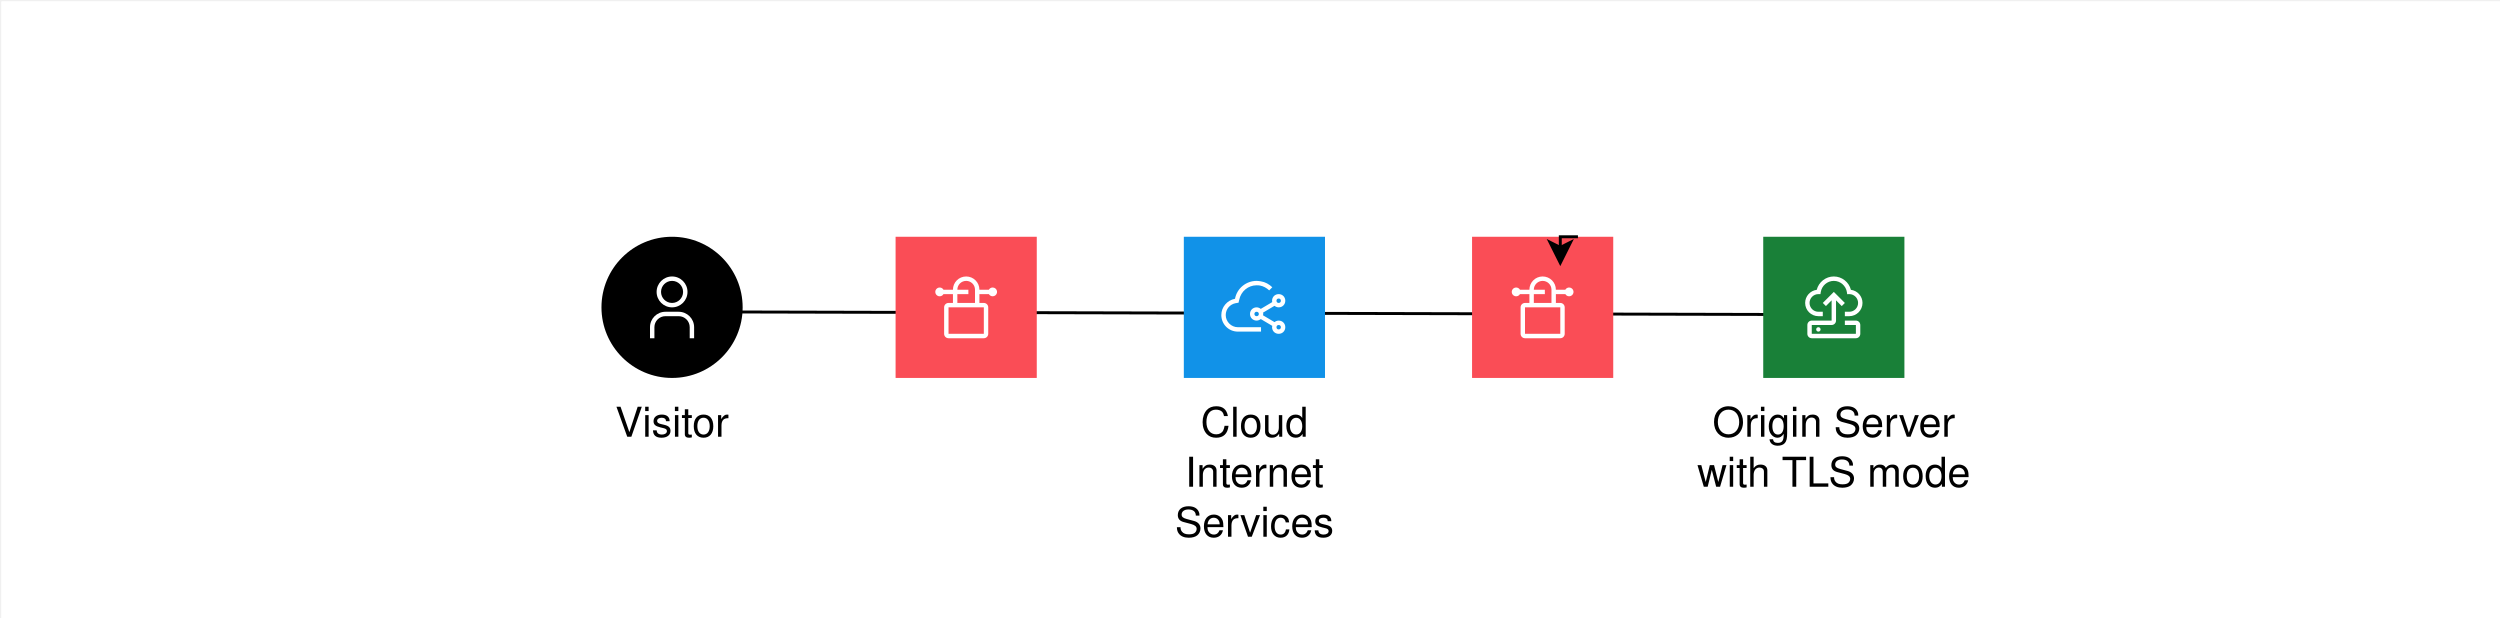
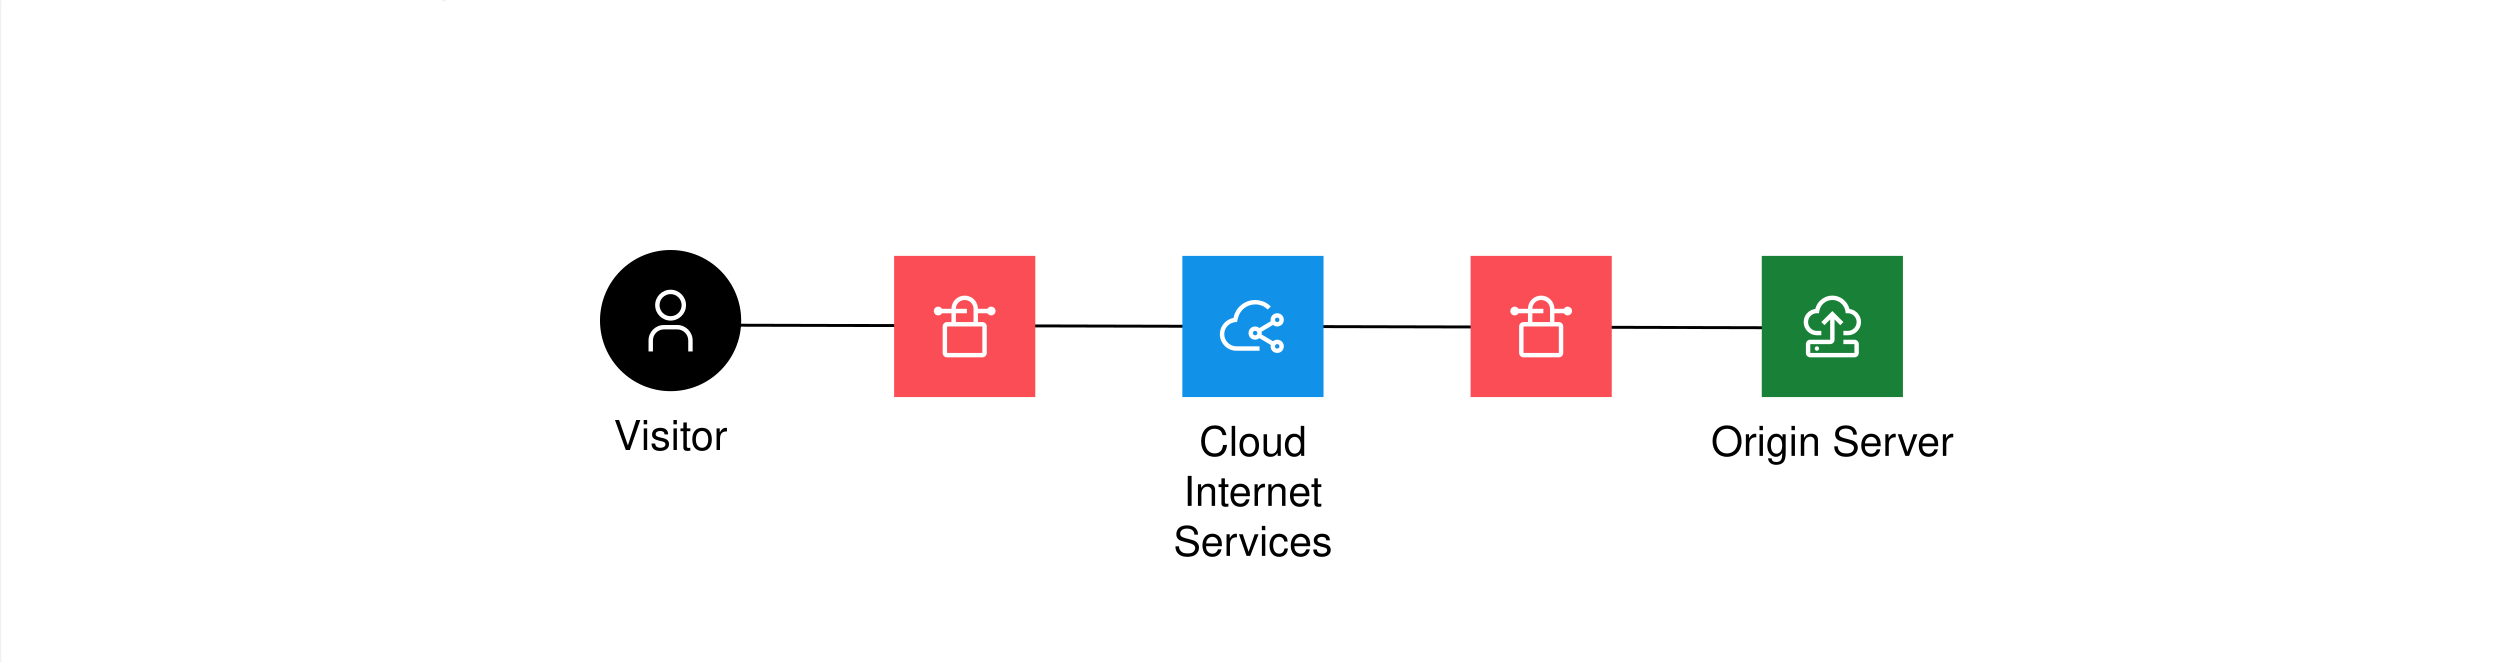
- <svg xmlns="http://www.w3.org/2000/svg" style="background: #ffffff; background-color: #ffffff; color-scheme: light;" version="1.1" width="850px" height="210px" viewBox="-0.5 -0.5 850 210" content="&lt;mxfile host=&quot;app.diagrams.net&quot; agent=&quot;Mozilla/5.0 (Macintosh; Intel Mac OS X 10_15_7) AppleWebKit/537.36 (KHTML, like Gecko) Chrome/138.0.0.0 Safari/537.36 Edg/138.0.0.0&quot; version=&quot;27.2.0&quot; scale=&quot;1&quot; border=&quot;0&quot;&gt;&#10;  &lt;diagram name=&quot;Page-1&quot; id=&quot;pApR3LaG8udPJI2VZ_sg&quot;&gt;&#10;    &lt;mxGraphModel dx=&quot;1226&quot; dy=&quot;698&quot; grid=&quot;1&quot; gridSize=&quot;10&quot; guides=&quot;1&quot; tooltips=&quot;1&quot; connect=&quot;1&quot; arrows=&quot;1&quot; fold=&quot;1&quot; page=&quot;1&quot; pageScale=&quot;1&quot; pageWidth=&quot;850&quot; pageHeight=&quot;1100&quot; math=&quot;0&quot; shadow=&quot;0&quot;&gt;&#10;      &lt;root&gt;&#10;        &lt;mxCell id=&quot;0&quot; /&gt;&#10;        &lt;mxCell id=&quot;1&quot; parent=&quot;0&quot; /&gt;&#10;        &lt;mxCell id=&quot;7pOWgZdMyRwZphAq9Xxv-1&quot; value=&quot;&quot; style=&quot;rounded=0;whiteSpace=wrap;html=1;fillColor=default;strokeColor=none;&quot; vertex=&quot;1&quot; parent=&quot;1&quot;&gt;&#10;          &lt;mxGeometry x=&quot;140&quot; y=&quot;170&quot; width=&quot;570&quot; height=&quot;210&quot; as=&quot;geometry&quot; /&gt;&#10;        &lt;/mxCell&gt;&#10;        &lt;mxCell id=&quot;7pOWgZdMyRwZphAq9Xxv-2&quot; value=&quot;&quot; style=&quot;endArrow=none;html=1;rounded=0;&quot; edge=&quot;1&quot; parent=&quot;1&quot;&gt;&#10;          &lt;mxGeometry width=&quot;50&quot; height=&quot;50&quot; relative=&quot;1&quot; as=&quot;geometry&quot;&gt;&#10;            &lt;mxPoint x=&quot;221&quot; y=&quot;275.5&quot; as=&quot;sourcePoint&quot; /&gt;&#10;            &lt;mxPoint x=&quot;631&quot; y=&quot;276.5&quot; as=&quot;targetPoint&quot; /&gt;&#10;          &lt;/mxGeometry&gt;&#10;        &lt;/mxCell&gt;&#10;        &lt;mxCell id=&quot;7pOWgZdMyRwZphAq9Xxv-3&quot; value=&quot;Visitor&quot; style=&quot;shape=ellipse;fillColor=#000000;aspect=fixed;resizable=0;labelPosition=center;verticalLabelPosition=bottom;align=center;verticalAlign=top;strokeColor=none;fontSize=14;&quot; vertex=&quot;1&quot; parent=&quot;1&quot;&gt;&#10;          &lt;mxGeometry x=&quot;204&quot; y=&quot;250&quot; width=&quot;48&quot; height=&quot;48&quot; as=&quot;geometry&quot; /&gt;&#10;        &lt;/mxCell&gt;&#10;        &lt;mxCell id=&quot;7pOWgZdMyRwZphAq9Xxv-4&quot; value=&quot;&quot; style=&quot;fillColor=#ffffff;strokeColor=none;dashed=0;outlineConnect=0;html=1;labelPosition=center;verticalLabelPosition=bottom;verticalAlign=top;part=1;movable=0;resizable=0;rotatable=0;shape=mxgraph.ibm_cloud.user&quot; vertex=&quot;1&quot; parent=&quot;7pOWgZdMyRwZphAq9Xxv-3&quot;&gt;&#10;          &lt;mxGeometry width=&quot;24&quot; height=&quot;24&quot; relative=&quot;1&quot; as=&quot;geometry&quot;&gt;&#10;            &lt;mxPoint x=&quot;12&quot; y=&quot;12&quot; as=&quot;offset&quot; /&gt;&#10;          &lt;/mxGeometry&gt;&#10;        &lt;/mxCell&gt;&#10;        &lt;mxCell id=&quot;7pOWgZdMyRwZphAq9Xxv-5&quot; value=&quot;Cloud &amp;#xa;Internet &amp;#xa;Services&quot; style=&quot;shape=rect;fillColor=#1192E8;aspect=fixed;resizable=0;labelPosition=center;verticalLabelPosition=bottom;align=center;verticalAlign=top;strokeColor=none;fontSize=14;&quot; vertex=&quot;1&quot; parent=&quot;1&quot;&gt;&#10;          &lt;mxGeometry x=&quot;402&quot; y=&quot;250&quot; width=&quot;48&quot; height=&quot;48&quot; as=&quot;geometry&quot; /&gt;&#10;        &lt;/mxCell&gt;&#10;        &lt;mxCell id=&quot;7pOWgZdMyRwZphAq9Xxv-6&quot; value=&quot;&quot; style=&quot;fillColor=#ffffff;strokeColor=none;dashed=0;outlineConnect=0;html=1;labelPosition=center;verticalLabelPosition=bottom;verticalAlign=top;part=1;movable=0;resizable=0;rotatable=0;shape=mxgraph.ibm_cloud.ibm-cloud--internet-services&quot; vertex=&quot;1&quot; parent=&quot;7pOWgZdMyRwZphAq9Xxv-5&quot;&gt;&#10;          &lt;mxGeometry width=&quot;24&quot; height=&quot;24&quot; relative=&quot;1&quot; as=&quot;geometry&quot;&gt;&#10;            &lt;mxPoint x=&quot;12&quot; y=&quot;12&quot; as=&quot;offset&quot; /&gt;&#10;          &lt;/mxGeometry&gt;&#10;        &lt;/mxCell&gt;&#10;        &lt;mxCell id=&quot;7pOWgZdMyRwZphAq9Xxv-7&quot; value=&quot;&quot; style=&quot;shape=rect;fillColor=#FA4D56;aspect=fixed;resizable=0;labelPosition=center;verticalLabelPosition=bottom;align=center;verticalAlign=top;strokeColor=none;fontSize=14;&quot; vertex=&quot;1&quot; parent=&quot;1&quot;&gt;&#10;          &lt;mxGeometry x=&quot;304&quot; y=&quot;250&quot; width=&quot;48&quot; height=&quot;48&quot; as=&quot;geometry&quot; /&gt;&#10;        &lt;/mxCell&gt;&#10;        &lt;mxCell id=&quot;7pOWgZdMyRwZphAq9Xxv-8&quot; value=&quot;&quot; style=&quot;fillColor=#ffffff;strokeColor=none;dashed=0;outlineConnect=0;html=1;labelPosition=center;verticalLabelPosition=bottom;verticalAlign=top;part=1;movable=0;resizable=0;rotatable=0;shape=mxgraph.ibm_cloud.vpn--connection&quot; vertex=&quot;1&quot; parent=&quot;7pOWgZdMyRwZphAq9Xxv-7&quot;&gt;&#10;          &lt;mxGeometry width=&quot;24&quot; height=&quot;24&quot; relative=&quot;1&quot; as=&quot;geometry&quot;&gt;&#10;            &lt;mxPoint x=&quot;12&quot; y=&quot;12&quot; as=&quot;offset&quot; /&gt;&#10;          &lt;/mxGeometry&gt;&#10;        &lt;/mxCell&gt;&#10;        &lt;mxCell id=&quot;7pOWgZdMyRwZphAq9Xxv-9&quot; value=&quot;&quot; style=&quot;shape=rect;fillColor=#FA4D56;aspect=fixed;resizable=0;labelPosition=center;verticalLabelPosition=bottom;align=center;verticalAlign=top;strokeColor=none;fontSize=14;&quot; vertex=&quot;1&quot; parent=&quot;1&quot;&gt;&#10;          &lt;mxGeometry x=&quot;500&quot; y=&quot;250&quot; width=&quot;48&quot; height=&quot;48&quot; as=&quot;geometry&quot; /&gt;&#10;        &lt;/mxCell&gt;&#10;        &lt;mxCell id=&quot;7pOWgZdMyRwZphAq9Xxv-10&quot; value=&quot;&quot; style=&quot;fillColor=#ffffff;strokeColor=none;dashed=0;outlineConnect=0;html=1;labelPosition=center;verticalLabelPosition=bottom;verticalAlign=top;part=1;movable=0;resizable=0;rotatable=0;shape=mxgraph.ibm_cloud.vpn--connection&quot; vertex=&quot;1&quot; parent=&quot;7pOWgZdMyRwZphAq9Xxv-9&quot;&gt;&#10;          &lt;mxGeometry width=&quot;24&quot; height=&quot;24&quot; relative=&quot;1&quot; as=&quot;geometry&quot;&gt;&#10;            &lt;mxPoint x=&quot;12&quot; y=&quot;12&quot; as=&quot;offset&quot; /&gt;&#10;          &lt;/mxGeometry&gt;&#10;        &lt;/mxCell&gt;&#10;        &lt;mxCell id=&quot;7pOWgZdMyRwZphAq9Xxv-11&quot; value=&quot;Origin Server&amp;#xa;with TLS mode&quot; style=&quot;shape=rect;fillColor=#198038;aspect=fixed;resizable=0;labelPosition=center;verticalLabelPosition=bottom;align=center;verticalAlign=top;strokeColor=none;fontSize=14;&quot; vertex=&quot;1&quot; parent=&quot;1&quot;&gt;&#10;          &lt;mxGeometry x=&quot;599&quot; y=&quot;250&quot; width=&quot;48&quot; height=&quot;48&quot; as=&quot;geometry&quot; /&gt;&#10;        &lt;/mxCell&gt;&#10;        &lt;mxCell id=&quot;7pOWgZdMyRwZphAq9Xxv-12&quot; value=&quot;&quot; style=&quot;fillColor=#ffffff;strokeColor=none;dashed=0;outlineConnect=0;html=1;labelPosition=center;verticalLabelPosition=bottom;verticalAlign=top;part=1;movable=0;resizable=0;rotatable=0;shape=mxgraph.ibm_cloud.ibm-cloud--virtual-server-classic&quot; vertex=&quot;1&quot; parent=&quot;7pOWgZdMyRwZphAq9Xxv-11&quot;&gt;&#10;          &lt;mxGeometry width=&quot;24&quot; height=&quot;24&quot; relative=&quot;1&quot; as=&quot;geometry&quot;&gt;&#10;            &lt;mxPoint x=&quot;12&quot; y=&quot;12&quot; as=&quot;offset&quot; /&gt;&#10;          &lt;/mxGeometry&gt;&#10;        &lt;/mxCell&gt;&#10;        &lt;mxCell id=&quot;7pOWgZdMyRwZphAq9Xxv-13&quot; value=&quot;&quot; style=&quot;rounded=0;whiteSpace=wrap;html=1;fillColor=default;strokeColor=none;&quot; vertex=&quot;1&quot; parent=&quot;1&quot;&gt;&#10;          &lt;mxGeometry y=&quot;170&quot; width=&quot;140&quot; height=&quot;210&quot; as=&quot;geometry&quot; /&gt;&#10;        &lt;/mxCell&gt;&#10;        &lt;mxCell id=&quot;7pOWgZdMyRwZphAq9Xxv-14&quot; value=&quot;&quot; style=&quot;rounded=0;whiteSpace=wrap;html=1;fillColor=default;strokeColor=none;&quot; vertex=&quot;1&quot; parent=&quot;1&quot;&gt;&#10;          &lt;mxGeometry x=&quot;710&quot; y=&quot;170&quot; width=&quot;140&quot; height=&quot;210&quot; as=&quot;geometry&quot; /&gt;&#10;        &lt;/mxCell&gt;&#10;        &lt;mxCell id=&quot;7pOWgZdMyRwZphAq9Xxv-15&quot; style=&quot;edgeStyle=orthogonalEdgeStyle;rounded=0;orthogonalLoop=1;jettySize=auto;html=1;exitX=0.75;exitY=0;exitDx=0;exitDy=0;entryX=0.625;entryY=0.208;entryDx=0;entryDy=0;entryPerimeter=0;&quot; edge=&quot;1&quot; parent=&quot;1&quot; source=&quot;7pOWgZdMyRwZphAq9Xxv-9&quot; target=&quot;7pOWgZdMyRwZphAq9Xxv-9&quot;&gt;&#10;          &lt;mxGeometry relative=&quot;1&quot; as=&quot;geometry&quot; /&gt;&#10;        &lt;/mxCell&gt;&#10;      &lt;/root&gt;&#10;    &lt;/mxGraphModel&gt;&#10;  &lt;/diagram&gt;&#10;&lt;/mxfile&gt;&#10;">
+ <svg xmlns="http://www.w3.org/2000/svg" style="background: #ffffff; background-color: #ffffff; color-scheme: light;" version="1.1" width="850px" height="225px" viewBox="-0.5 -0.5 850 225" content="&lt;mxfile host=&quot;app.diagrams.net&quot; agent=&quot;Mozilla/5.0 (Macintosh; Intel Mac OS X 10_15_7) AppleWebKit/537.36 (KHTML, like Gecko) Chrome/138.0.0.0 Safari/537.36 Edg/138.0.0.0&quot; version=&quot;27.2.0&quot; scale=&quot;1&quot; border=&quot;0&quot;&gt;&#10;  &lt;diagram name=&quot;Page-1&quot; id=&quot;t2ISW02FXIW0Eo_bIoR7&quot;&gt;&#10;    &lt;mxGraphModel dx=&quot;1226&quot; dy=&quot;698&quot; grid=&quot;1&quot; gridSize=&quot;10&quot; guides=&quot;1&quot; tooltips=&quot;1&quot; connect=&quot;1&quot; arrows=&quot;1&quot; fold=&quot;1&quot; page=&quot;1&quot; pageScale=&quot;1&quot; pageWidth=&quot;850&quot; pageHeight=&quot;1100&quot; math=&quot;0&quot; shadow=&quot;0&quot;&gt;&#10;      &lt;root&gt;&#10;        &lt;mxCell id=&quot;0&quot; /&gt;&#10;        &lt;mxCell id=&quot;1&quot; parent=&quot;0&quot; /&gt;&#10;        &lt;mxCell id=&quot;56ggsOPZfVLVSNzoqqUM-1&quot; value=&quot;&quot; style=&quot;rounded=0;whiteSpace=wrap;html=1;fillColor=default;strokeColor=none;&quot; vertex=&quot;1&quot; parent=&quot;1&quot;&gt;&#10;          &lt;mxGeometry x=&quot;151&quot; y=&quot;185.5&quot; width=&quot;550&quot; height=&quot;220&quot; as=&quot;geometry&quot; /&gt;&#10;        &lt;/mxCell&gt;&#10;        &lt;mxCell id=&quot;56ggsOPZfVLVSNzoqqUM-2&quot; value=&quot;&quot; style=&quot;endArrow=none;html=1;rounded=0;&quot; edge=&quot;1&quot; parent=&quot;1&quot;&gt;&#10;          &lt;mxGeometry width=&quot;50&quot; height=&quot;50&quot; relative=&quot;1&quot; as=&quot;geometry&quot;&gt;&#10;            &lt;mxPoint x=&quot;220.5&quot; y=&quot;296&quot; as=&quot;sourcePoint&quot; /&gt;&#10;            &lt;mxPoint x=&quot;630.5&quot; y=&quot;297&quot; as=&quot;targetPoint&quot; /&gt;&#10;          &lt;/mxGeometry&gt;&#10;        &lt;/mxCell&gt;&#10;        &lt;mxCell id=&quot;56ggsOPZfVLVSNzoqqUM-3&quot; value=&quot;Visitor&quot; style=&quot;shape=ellipse;fillColor=#000000;aspect=fixed;resizable=0;labelPosition=center;verticalLabelPosition=bottom;align=center;verticalAlign=top;strokeColor=none;fontSize=14;&quot; vertex=&quot;1&quot; parent=&quot;1&quot;&gt;&#10;          &lt;mxGeometry x=&quot;203.5&quot; y=&quot;270.5&quot; width=&quot;48&quot; height=&quot;48&quot; as=&quot;geometry&quot; /&gt;&#10;        &lt;/mxCell&gt;&#10;        &lt;mxCell id=&quot;56ggsOPZfVLVSNzoqqUM-4&quot; value=&quot;&quot; style=&quot;fillColor=#ffffff;strokeColor=none;dashed=0;outlineConnect=0;html=1;labelPosition=center;verticalLabelPosition=bottom;verticalAlign=top;part=1;movable=0;resizable=0;rotatable=0;shape=mxgraph.ibm_cloud.user&quot; vertex=&quot;1&quot; parent=&quot;56ggsOPZfVLVSNzoqqUM-3&quot;&gt;&#10;          &lt;mxGeometry width=&quot;24&quot; height=&quot;24&quot; relative=&quot;1&quot; as=&quot;geometry&quot;&gt;&#10;            &lt;mxPoint x=&quot;12&quot; y=&quot;12&quot; as=&quot;offset&quot; /&gt;&#10;          &lt;/mxGeometry&gt;&#10;        &lt;/mxCell&gt;&#10;        &lt;mxCell id=&quot;56ggsOPZfVLVSNzoqqUM-5&quot; value=&quot;Cloud &amp;#xa;Internet &amp;#xa;Services&quot; style=&quot;shape=rect;fillColor=#1192E8;aspect=fixed;resizable=0;labelPosition=center;verticalLabelPosition=bottom;align=center;verticalAlign=top;strokeColor=none;fontSize=14;&quot; vertex=&quot;1&quot; parent=&quot;1&quot;&gt;&#10;          &lt;mxGeometry x=&quot;401.5&quot; y=&quot;272.5&quot; width=&quot;48&quot; height=&quot;48&quot; as=&quot;geometry&quot; /&gt;&#10;        &lt;/mxCell&gt;&#10;        &lt;mxCell id=&quot;56ggsOPZfVLVSNzoqqUM-6&quot; value=&quot;&quot; style=&quot;fillColor=#ffffff;strokeColor=none;dashed=0;outlineConnect=0;html=1;labelPosition=center;verticalLabelPosition=bottom;verticalAlign=top;part=1;movable=0;resizable=0;rotatable=0;shape=mxgraph.ibm_cloud.ibm-cloud--internet-services&quot; vertex=&quot;1&quot; parent=&quot;56ggsOPZfVLVSNzoqqUM-5&quot;&gt;&#10;          &lt;mxGeometry width=&quot;24&quot; height=&quot;24&quot; relative=&quot;1&quot; as=&quot;geometry&quot;&gt;&#10;            &lt;mxPoint x=&quot;12&quot; y=&quot;12&quot; as=&quot;offset&quot; /&gt;&#10;          &lt;/mxGeometry&gt;&#10;        &lt;/mxCell&gt;&#10;        &lt;mxCell id=&quot;56ggsOPZfVLVSNzoqqUM-7&quot; value=&quot;&quot; style=&quot;shape=rect;fillColor=#FA4D56;aspect=fixed;resizable=0;labelPosition=center;verticalLabelPosition=bottom;align=center;verticalAlign=top;strokeColor=none;fontSize=14;&quot; vertex=&quot;1&quot; parent=&quot;1&quot;&gt;&#10;          &lt;mxGeometry x=&quot;303.5&quot; y=&quot;272.5&quot; width=&quot;48&quot; height=&quot;48&quot; as=&quot;geometry&quot; /&gt;&#10;        &lt;/mxCell&gt;&#10;        &lt;mxCell id=&quot;56ggsOPZfVLVSNzoqqUM-8&quot; value=&quot;&quot; style=&quot;fillColor=#ffffff;strokeColor=none;dashed=0;outlineConnect=0;html=1;labelPosition=center;verticalLabelPosition=bottom;verticalAlign=top;part=1;movable=0;resizable=0;rotatable=0;shape=mxgraph.ibm_cloud.vpn--connection&quot; vertex=&quot;1&quot; parent=&quot;56ggsOPZfVLVSNzoqqUM-7&quot;&gt;&#10;          &lt;mxGeometry width=&quot;24&quot; height=&quot;24&quot; relative=&quot;1&quot; as=&quot;geometry&quot;&gt;&#10;            &lt;mxPoint x=&quot;12&quot; y=&quot;12&quot; as=&quot;offset&quot; /&gt;&#10;          &lt;/mxGeometry&gt;&#10;        &lt;/mxCell&gt;&#10;        &lt;mxCell id=&quot;56ggsOPZfVLVSNzoqqUM-9&quot; value=&quot;&quot; style=&quot;shape=rect;fillColor=#FA4D56;aspect=fixed;resizable=0;labelPosition=center;verticalLabelPosition=bottom;align=center;verticalAlign=top;strokeColor=none;fontSize=14;&quot; vertex=&quot;1&quot; parent=&quot;1&quot;&gt;&#10;          &lt;mxGeometry x=&quot;499.5&quot; y=&quot;272.5&quot; width=&quot;48&quot; height=&quot;48&quot; as=&quot;geometry&quot; /&gt;&#10;        &lt;/mxCell&gt;&#10;        &lt;mxCell id=&quot;56ggsOPZfVLVSNzoqqUM-10&quot; value=&quot;&quot; style=&quot;fillColor=#ffffff;strokeColor=none;dashed=0;outlineConnect=0;html=1;labelPosition=center;verticalLabelPosition=bottom;verticalAlign=top;part=1;movable=0;resizable=0;rotatable=0;shape=mxgraph.ibm_cloud.vpn--connection&quot; vertex=&quot;1&quot; parent=&quot;56ggsOPZfVLVSNzoqqUM-9&quot;&gt;&#10;          &lt;mxGeometry width=&quot;24&quot; height=&quot;24&quot; relative=&quot;1&quot; as=&quot;geometry&quot;&gt;&#10;            &lt;mxPoint x=&quot;12&quot; y=&quot;12&quot; as=&quot;offset&quot; /&gt;&#10;          &lt;/mxGeometry&gt;&#10;        &lt;/mxCell&gt;&#10;        &lt;mxCell id=&quot;56ggsOPZfVLVSNzoqqUM-11&quot; value=&quot;Origin Server&amp;#xa;&quot; style=&quot;shape=rect;fillColor=#198038;aspect=fixed;resizable=0;labelPosition=center;verticalLabelPosition=bottom;align=center;verticalAlign=top;strokeColor=none;fontSize=14;&quot; vertex=&quot;1&quot; parent=&quot;1&quot;&gt;&#10;          &lt;mxGeometry x=&quot;598.5&quot; y=&quot;272.5&quot; width=&quot;48&quot; height=&quot;48&quot; as=&quot;geometry&quot; /&gt;&#10;        &lt;/mxCell&gt;&#10;        &lt;mxCell id=&quot;56ggsOPZfVLVSNzoqqUM-12&quot; value=&quot;&quot; style=&quot;fillColor=#ffffff;strokeColor=none;dashed=0;outlineConnect=0;html=1;labelPosition=center;verticalLabelPosition=bottom;verticalAlign=top;part=1;movable=0;resizable=0;rotatable=0;shape=mxgraph.ibm_cloud.ibm-cloud--virtual-server-classic&quot; vertex=&quot;1&quot; parent=&quot;56ggsOPZfVLVSNzoqqUM-11&quot;&gt;&#10;          &lt;mxGeometry width=&quot;24&quot; height=&quot;24&quot; relative=&quot;1&quot; as=&quot;geometry&quot;&gt;&#10;            &lt;mxPoint x=&quot;12&quot; y=&quot;12&quot; as=&quot;offset&quot; /&gt;&#10;          &lt;/mxGeometry&gt;&#10;        &lt;/mxCell&gt;&#10;        &lt;mxCell id=&quot;56ggsOPZfVLVSNzoqqUM-13&quot; value=&quot;&quot; style=&quot;rounded=0;whiteSpace=wrap;html=1;fillColor=default;strokeColor=none;&quot; vertex=&quot;1&quot; parent=&quot;1&quot;&gt;&#10;          &lt;mxGeometry y=&quot;185.5&quot; width=&quot;150&quot; height=&quot;224.5&quot; as=&quot;geometry&quot; /&gt;&#10;        &lt;/mxCell&gt;&#10;        &lt;mxCell id=&quot;56ggsOPZfVLVSNzoqqUM-14&quot; value=&quot;&quot; style=&quot;rounded=0;whiteSpace=wrap;html=1;fillColor=default;strokeColor=none;&quot; vertex=&quot;1&quot; parent=&quot;1&quot;&gt;&#10;          &lt;mxGeometry x=&quot;701&quot; y=&quot;185.5&quot; width=&quot;149&quot; height=&quot;224.5&quot; as=&quot;geometry&quot; /&gt;&#10;        &lt;/mxCell&gt;&#10;      &lt;/root&gt;&#10;    &lt;/mxGraphModel&gt;&#10;  &lt;/diagram&gt;&#10;&lt;/mxfile&gt;&#10;">
  <defs />
  <rect fill="#ffffff" width="100%" height="100%" x="0" y="0" style="fill: rgb(255, 255, 255);" />
  <g>
    <g data-cell-id="0">
      <g data-cell-id="1">
-         <g data-cell-id="7pOWgZdMyRwZphAq9Xxv-1">
+         <g data-cell-id="56ggsOPZfVLVSNzoqqUM-1">
          <g>
-             <rect x="140" y="0" width="570" height="210" fill="#ffffff" stroke="none" pointer-events="all" style="fill: rgb(255, 255, 255);" />
+             <rect x="151" y="-0.5" width="550" height="220" fill="#ffffff" stroke="none" pointer-events="all" style="fill: rgb(255, 255, 255);" />
          </g>
        </g>
-         <g data-cell-id="7pOWgZdMyRwZphAq9Xxv-2">
+         <g data-cell-id="56ggsOPZfVLVSNzoqqUM-2">
          <g>
-             <path d="M 221 105.5 L 631 106.5" fill="none" stroke="#000000" stroke-miterlimit="10" pointer-events="stroke" style="stroke: rgb(0, 0, 0);" />
+             <path d="M 220.5 110 L 630.5 111" fill="none" stroke="#000000" stroke-miterlimit="10" pointer-events="stroke" style="stroke: rgb(0, 0, 0);" />
          </g>
        </g>
-         <g data-cell-id="7pOWgZdMyRwZphAq9Xxv-3">
+         <g data-cell-id="56ggsOPZfVLVSNzoqqUM-3">
          <g>
-             <ellipse cx="228" cy="104" rx="24" ry="24" fill="#000000" stroke="none" pointer-events="all" style="fill: rgb(0, 0, 0);" />
+             <ellipse cx="227.5" cy="108.5" rx="24" ry="24" fill="#000000" stroke="none" pointer-events="all" style="fill: rgb(0, 0, 0);" />
          </g>
          <g>
            <g fill="#000000" font-family="Helvetica" text-anchor="middle" font-size="14px" style="fill: rgb(0, 0, 0);">
-               <text x="228" y="148">Visitor</text>
+               <text x="227.5" y="152.5">Visitor</text>
            </g>
          </g>
-           <g data-cell-id="7pOWgZdMyRwZphAq9Xxv-4">
+           <g data-cell-id="56ggsOPZfVLVSNzoqqUM-4">
            <g>
-               <rect x="216" y="92" width="24" height="24" fill="none" stroke="none" pointer-events="all" />
-               <rect x="216" y="92" width="0" height="0" fill="none" stroke="none" pointer-events="all" />
-               <path d="M 228 95 C 230.07 95 231.75 96.68 231.75 98.75 C 231.75 100.82 230.07 102.5 228 102.5 C 225.93 102.5 224.25 100.82 224.25 98.75 C 224.25 96.68 225.93 95 228 95 M 228 93.5 C 225.1 93.5 222.75 95.85 222.75 98.75 C 222.75 101.65 225.1 104 228 104 C 230.9 104 233.25 101.65 233.25 98.75 C 233.25 95.85 230.9 93.5 228 93.5 Z M 235.5 114.5 L 234 114.5 L 234 110.75 C 234 108.68 232.32 107 230.25 107 L 225.75 107 C 223.68 107 222 108.68 222 110.75 L 222 114.5 L 220.5 114.5 L 220.5 110.75 C 220.5 107.85 222.85 105.5 225.75 105.5 L 230.25 105.5 C 233.15 105.5 235.5 107.85 235.5 110.75 Z" fill="#ffffff" stroke="none" pointer-events="all" style="fill: rgb(255, 255, 255);" />
+               <rect x="215.5" y="96.5" width="24" height="24" fill="none" stroke="none" pointer-events="all" />
+               <rect x="215.5" y="96.5" width="0" height="0" fill="none" stroke="none" pointer-events="all" />
+               <path d="M 227.5 99.5 C 229.57 99.5 231.25 101.18 231.25 103.25 C 231.25 105.32 229.57 107 227.5 107 C 225.43 107 223.75 105.32 223.75 103.25 C 223.75 101.18 225.43 99.5 227.5 99.5 M 227.5 98 C 224.6 98 222.25 100.35 222.25 103.25 C 222.25 106.15 224.6 108.5 227.5 108.5 C 230.4 108.5 232.75 106.15 232.75 103.25 C 232.75 100.35 230.4 98 227.5 98 Z M 235 119 L 233.5 119 L 233.5 115.25 C 233.5 113.18 231.82 111.5 229.75 111.5 L 225.25 111.5 C 223.18 111.5 221.5 113.18 221.5 115.25 L 221.5 119 L 220 119 L 220 115.25 C 220 112.35 222.35 110 225.25 110 L 229.75 110 C 232.65 110 235 112.35 235 115.25 Z" fill="#ffffff" stroke="none" pointer-events="all" style="fill: rgb(255, 255, 255);" />
            </g>
          </g>
        </g>
-         <g data-cell-id="7pOWgZdMyRwZphAq9Xxv-5">
+         <g data-cell-id="56ggsOPZfVLVSNzoqqUM-5">
          <g>
-             <rect x="402" y="80" width="48" height="48" fill="#1192e8" stroke="none" pointer-events="all" style="fill: rgb(17, 146, 232);" />
+             <rect x="401.5" y="86.5" width="48" height="48" fill="#1192e8" stroke="none" pointer-events="all" style="fill: rgb(17, 146, 232);" />
          </g>
          <g>
            <g fill="#000000" font-family="Helvetica" text-anchor="middle" font-size="14px" style="fill: rgb(0, 0, 0);">
-               <text x="426" y="148">Cloud </text>
-               <text x="426" y="165">Internet </text>
-               <text x="426" y="182">Services</text>
+               <text x="425.5" y="154.5">Cloud </text>
+               <text x="425.5" y="171.5">Internet </text>
+               <text x="425.5" y="188.5">Services</text>
            </g>
          </g>
-           <g data-cell-id="7pOWgZdMyRwZphAq9Xxv-6">
+           <g data-cell-id="56ggsOPZfVLVSNzoqqUM-6">
            <g>
-               <rect x="414" y="92" width="24" height="24" fill="none" stroke="none" pointer-events="all" />
-               <rect x="414" y="92" width="0" height="0" fill="none" stroke="none" pointer-events="all" />
-               <path d="M 434.25 108.5 C 433.72 108.5 433.2 108.73 432.83 109.02 L 428.92 106.7 C 428.92 106.55 429 106.4 429 106.25 C 429 106.1 429 105.95 428.92 105.8 L 432.83 103.48 C 433.2 103.77 433.72 104 434.25 104 C 435.53 104 436.5 103.02 436.5 101.75 C 436.5 100.48 435.53 99.5 434.25 99.5 C 432.97 99.5 432 100.48 432 101.75 C 432 101.9 432 102.05 432.08 102.2 L 428.17 104.52 C 427.8 104.23 427.28 104 426.75 104 C 425.47 104 424.5 104.98 424.5 106.25 C 424.5 107.52 425.47 108.5 426.75 108.5 C 427.28 108.5 427.8 108.27 428.17 107.98 L 432.08 110.3 C 432.08 110.45 432 110.6 432 110.75 C 432 112.02 432.97 113 434.25 113 C 435.53 113 436.5 112.02 436.5 110.75 C 436.5 109.48 435.53 108.5 434.25 108.5 Z M 434.25 101 C 434.7 101 435 101.3 435 101.75 C 435 102.2 434.7 102.5 434.25 102.5 C 433.8 102.5 433.5 102.2 433.5 101.75 C 433.5 101.3 433.8 101 434.25 101 Z M 426.75 107 C 426.3 107 426 106.7 426 106.25 C 426 105.8 426.3 105.5 426.75 105.5 C 427.2 105.5 427.5 105.8 427.5 106.25 C 427.5 106.7 427.2 107 426.75 107 Z M 434.25 111.5 C 433.8 111.5 433.5 111.2 433.5 110.75 C 433.5 110.3 433.8 110 434.25 110 C 434.7 110 435 110.3 435 110.75 C 435 111.2 434.7 111.5 434.25 111.5 Z" fill="#ffffff" stroke="none" pointer-events="all" style="fill: rgb(255, 255, 255);" />
-               <path d="M 428.25 110.75 L 420.38 110.75 C 418.13 110.75 416.25 108.88 416.25 106.63 C 416.25 104.6 417.67 102.95 419.63 102.58 L 420.6 102.42 L 420.83 101.45 C 421.42 98.52 423.9 96.5 426.75 96.5 C 427.13 96.5 427.5 96.5 427.88 96.58 C 429.08 96.8 430.13 97.4 431.03 98.23 L 432.08 97.17 C 431.03 96.13 429.67 95.38 428.17 95.15 C 427.72 95.08 427.2 95 426.75 95 C 423.22 95 420.08 97.48 419.4 101.08 C 416.7 101.6 414.75 103.92 414.75 106.63 C 414.75 109.7 417.22 112.25 420.38 112.25 L 428.25 112.25 L 428.25 110.75 Z" fill="#ffffff" stroke="none" pointer-events="all" style="fill: rgb(255, 255, 255);" />
+               <rect x="413.5" y="98.5" width="24" height="24" fill="none" stroke="none" pointer-events="all" />
+               <rect x="413.5" y="98.5" width="0" height="0" fill="none" stroke="none" pointer-events="all" />
+               <path d="M 433.75 115 C 433.22 115 432.7 115.23 432.33 115.52 L 428.42 113.2 C 428.42 113.05 428.5 112.9 428.5 112.75 C 428.5 112.6 428.5 112.45 428.42 112.3 L 432.33 109.98 C 432.7 110.27 433.22 110.5 433.75 110.5 C 435.03 110.5 436 109.52 436 108.25 C 436 106.98 435.03 106 433.75 106 C 432.47 106 431.5 106.98 431.5 108.25 C 431.5 108.4 431.5 108.55 431.58 108.7 L 427.67 111.02 C 427.3 110.73 426.78 110.5 426.25 110.5 C 424.97 110.5 424 111.48 424 112.75 C 424 114.02 424.97 115 426.25 115 C 426.78 115 427.3 114.77 427.67 114.48 L 431.58 116.8 C 431.58 116.95 431.5 117.1 431.5 117.25 C 431.5 118.52 432.47 119.5 433.75 119.5 C 435.03 119.5 436 118.52 436 117.25 C 436 115.98 435.03 115 433.75 115 Z M 433.75 107.5 C 434.2 107.5 434.5 107.8 434.5 108.25 C 434.5 108.7 434.2 109 433.75 109 C 433.3 109 433 108.7 433 108.25 C 433 107.8 433.3 107.5 433.75 107.5 Z M 426.25 113.5 C 425.8 113.5 425.5 113.2 425.5 112.75 C 425.5 112.3 425.8 112 426.25 112 C 426.7 112 427 112.3 427 112.75 C 427 113.2 426.7 113.5 426.25 113.5 Z M 433.75 118 C 433.3 118 433 117.7 433 117.25 C 433 116.8 433.3 116.5 433.75 116.5 C 434.2 116.5 434.5 116.8 434.5 117.25 C 434.5 117.7 434.2 118 433.75 118 Z" fill="#ffffff" stroke="none" pointer-events="all" style="fill: rgb(255, 255, 255);" />
+               <path d="M 427.75 117.25 L 419.88 117.25 C 417.63 117.25 415.75 115.38 415.75 113.13 C 415.75 111.1 417.17 109.45 419.13 109.08 L 420.1 108.92 L 420.33 107.95 C 420.92 105.02 423.4 103 426.25 103 C 426.63 103 427 103 427.38 103.08 C 428.58 103.3 429.63 103.9 430.53 104.73 L 431.58 103.67 C 430.53 102.63 429.17 101.88 427.67 101.65 C 427.22 101.58 426.7 101.5 426.25 101.5 C 422.72 101.5 419.58 103.98 418.9 107.58 C 416.2 108.1 414.25 110.42 414.25 113.13 C 414.25 116.2 416.72 118.75 419.88 118.75 L 427.75 118.75 L 427.75 117.25 Z" fill="#ffffff" stroke="none" pointer-events="all" style="fill: rgb(255, 255, 255);" />
            </g>
          </g>
        </g>
-         <g data-cell-id="7pOWgZdMyRwZphAq9Xxv-7">
+         <g data-cell-id="56ggsOPZfVLVSNzoqqUM-7">
          <g>
-             <rect x="304" y="80" width="48" height="48" fill="#fa4d56" stroke="none" pointer-events="all" style="fill: rgb(250, 77, 86);" />
+             <rect x="303.5" y="86.5" width="48" height="48" fill="#fa4d56" stroke="none" pointer-events="all" style="fill: rgb(250, 77, 86);" />
          </g>
-           <g data-cell-id="7pOWgZdMyRwZphAq9Xxv-8">
+           <g data-cell-id="56ggsOPZfVLVSNzoqqUM-8">
            <g>
-               <rect x="316" y="92" width="24" height="24" fill="none" stroke="none" pointer-events="all" />
-               <rect x="316" y="92" width="0" height="0" fill="none" stroke="none" pointer-events="all" />
-               <path d="M 337 97.25 C 336.47 97.25 335.97 97.54 335.71 98 L 332.5 98 C 332.5 95.51 330.49 93.5 328 93.5 C 325.51 93.5 323.5 95.51 323.5 98 L 320.29 98 C 319.95 97.41 319.26 97.13 318.6 97.3 C 317.95 97.48 317.49 98.07 317.49 98.75 C 317.49 99.43 317.95 100.02 318.6 100.2 C 319.26 100.37 319.95 100.09 320.29 99.5 L 323.5 99.5 L 323.5 102.5 L 322 102.5 C 321.17 102.5 320.5 103.17 320.5 104 L 320.5 113 C 320.5 113.83 321.17 114.5 322 114.5 L 334 114.5 C 334.83 114.5 335.5 113.83 335.5 113 L 335.5 104 C 335.5 103.17 334.83 102.5 334 102.5 L 332.5 102.5 L 332.5 99.5 L 335.71 99.5 C 336.07 100.13 336.84 100.4 337.52 100.15 C 338.2 99.9 338.61 99.2 338.48 98.48 C 338.35 97.77 337.73 97.25 337 97.25 M 325 98 C 325 96.34 326.34 95 328 95 C 329.66 95 331 96.34 331 98 L 331 102.5 L 325 102.5 L 325 99.5 L 328.75 99.5 L 328.75 98 Z M 334 104 L 334 113 L 322 113 L 322 104 Z" fill="#ffffff" stroke="none" pointer-events="all" style="fill: rgb(255, 255, 255);" />
+               <rect x="315.5" y="98.5" width="24" height="24" fill="none" stroke="none" pointer-events="all" />
+               <rect x="315.5" y="98.5" width="0" height="0" fill="none" stroke="none" pointer-events="all" />
+               <path d="M 336.5 103.75 C 335.97 103.75 335.47 104.04 335.21 104.5 L 332 104.5 C 332 102.01 329.99 100 327.5 100 C 325.01 100 323 102.01 323 104.5 L 319.79 104.5 C 319.45 103.91 318.76 103.63 318.1 103.8 C 317.45 103.98 316.99 104.57 316.99 105.25 C 316.99 105.93 317.45 106.52 318.1 106.7 C 318.76 106.87 319.45 106.59 319.79 106 L 323 106 L 323 109 L 321.5 109 C 320.67 109 320 109.67 320 110.5 L 320 119.5 C 320 120.33 320.67 121 321.5 121 L 333.5 121 C 334.33 121 335 120.33 335 119.5 L 335 110.5 C 335 109.67 334.33 109 333.5 109 L 332 109 L 332 106 L 335.21 106 C 335.57 106.63 336.34 106.9 337.02 106.65 C 337.7 106.4 338.11 105.7 337.98 104.98 C 337.85 104.27 337.23 103.75 336.5 103.75 M 324.5 104.5 C 324.5 102.84 325.84 101.5 327.5 101.5 C 329.16 101.5 330.5 102.84 330.5 104.5 L 330.5 109 L 324.5 109 L 324.5 106 L 328.25 106 L 328.25 104.5 Z M 333.5 110.5 L 333.5 119.5 L 321.5 119.5 L 321.5 110.5 Z" fill="#ffffff" stroke="none" pointer-events="all" style="fill: rgb(255, 255, 255);" />
            </g>
          </g>
        </g>
-         <g data-cell-id="7pOWgZdMyRwZphAq9Xxv-9">
+         <g data-cell-id="56ggsOPZfVLVSNzoqqUM-9">
          <g>
-             <rect x="500" y="80" width="48" height="48" fill="#fa4d56" stroke="none" pointer-events="all" style="fill: rgb(250, 77, 86);" />
+             <rect x="499.5" y="86.5" width="48" height="48" fill="#fa4d56" stroke="none" pointer-events="all" style="fill: rgb(250, 77, 86);" />
          </g>
-           <g data-cell-id="7pOWgZdMyRwZphAq9Xxv-10">
+           <g data-cell-id="56ggsOPZfVLVSNzoqqUM-10">
            <g>
-               <rect x="512" y="92" width="24" height="24" fill="none" stroke="none" pointer-events="all" />
-               <rect x="512" y="92" width="0" height="0" fill="none" stroke="none" pointer-events="all" />
-               <path d="M 533 97.25 C 532.47 97.25 531.97 97.54 531.71 98 L 528.5 98 C 528.5 95.51 526.49 93.5 524 93.5 C 521.51 93.5 519.5 95.51 519.5 98 L 516.29 98 C 515.95 97.41 515.26 97.13 514.6 97.3 C 513.95 97.48 513.49 98.07 513.49 98.75 C 513.49 99.43 513.95 100.02 514.6 100.2 C 515.26 100.37 515.95 100.09 516.29 99.5 L 519.5 99.5 L 519.5 102.5 L 518 102.5 C 517.17 102.5 516.5 103.17 516.5 104 L 516.5 113 C 516.5 113.83 517.17 114.5 518 114.5 L 530 114.5 C 530.83 114.5 531.5 113.83 531.5 113 L 531.5 104 C 531.5 103.17 530.83 102.5 530 102.5 L 528.5 102.5 L 528.5 99.5 L 531.71 99.5 C 532.07 100.13 532.84 100.4 533.52 100.15 C 534.2 99.9 534.61 99.2 534.48 98.48 C 534.35 97.77 533.73 97.25 533 97.25 M 521 98 C 521 96.34 522.34 95 524 95 C 525.66 95 527 96.34 527 98 L 527 102.5 L 521 102.5 L 521 99.5 L 524.75 99.5 L 524.75 98 Z M 530 104 L 530 113 L 518 113 L 518 104 Z" fill="#ffffff" stroke="none" pointer-events="all" style="fill: rgb(255, 255, 255);" />
+               <rect x="511.5" y="98.5" width="24" height="24" fill="none" stroke="none" pointer-events="all" />
+               <rect x="511.5" y="98.5" width="0" height="0" fill="none" stroke="none" pointer-events="all" />
+               <path d="M 532.5 103.75 C 531.97 103.75 531.47 104.04 531.21 104.5 L 528 104.5 C 528 102.01 525.99 100 523.5 100 C 521.01 100 519 102.01 519 104.5 L 515.79 104.5 C 515.45 103.91 514.76 103.63 514.1 103.8 C 513.45 103.98 512.99 104.57 512.99 105.25 C 512.99 105.93 513.45 106.52 514.1 106.7 C 514.76 106.87 515.45 106.59 515.79 106 L 519 106 L 519 109 L 517.5 109 C 516.67 109 516 109.67 516 110.5 L 516 119.5 C 516 120.33 516.67 121 517.5 121 L 529.5 121 C 530.33 121 531 120.33 531 119.5 L 531 110.5 C 531 109.67 530.33 109 529.5 109 L 528 109 L 528 106 L 531.21 106 C 531.57 106.63 532.34 106.9 533.02 106.65 C 533.7 106.4 534.11 105.7 533.98 104.98 C 533.85 104.27 533.23 103.75 532.5 103.75 M 520.5 104.5 C 520.5 102.84 521.84 101.5 523.5 101.5 C 525.16 101.5 526.5 102.84 526.5 104.5 L 526.5 109 L 520.5 109 L 520.5 106 L 524.25 106 L 524.25 104.5 Z M 529.5 110.5 L 529.5 119.5 L 517.5 119.5 L 517.5 110.5 Z" fill="#ffffff" stroke="none" pointer-events="all" style="fill: rgb(255, 255, 255);" />
            </g>
          </g>
        </g>
-         <g data-cell-id="7pOWgZdMyRwZphAq9Xxv-11">
+         <g data-cell-id="56ggsOPZfVLVSNzoqqUM-11">
          <g>
-             <rect x="599" y="80" width="48" height="48" fill="#198038" stroke="none" pointer-events="all" style="fill: rgb(25, 128, 56);" />
+             <rect x="598.5" y="86.5" width="48" height="48" fill="#198038" stroke="none" pointer-events="all" style="fill: rgb(25, 128, 56);" />
          </g>
          <g>
            <g fill="#000000" font-family="Helvetica" text-anchor="middle" font-size="14px" style="fill: rgb(0, 0, 0);">
-               <text x="623" y="148">Origin Server</text>
-               <text x="623" y="165">with TLS mode</text>
+               <text x="622.5" y="154.5">Origin Server</text>
            </g>
          </g>
-           <g data-cell-id="7pOWgZdMyRwZphAq9Xxv-12">
+           <g data-cell-id="56ggsOPZfVLVSNzoqqUM-12">
            <g>
-               <rect x="611" y="92" width="24" height="24" fill="none" stroke="none" pointer-events="all" />
-               <rect x="611" y="92" width="0" height="0" fill="none" stroke="none" pointer-events="all" />
-               <ellipse cx="617.75" cy="111.5" rx="0.75" ry="0.75" fill="#ffffff" stroke="none" pointer-events="all" style="fill: rgb(255, 255, 255);" />
-               <path d="M 630.5 108.5 L 626.75 108.5 L 626.75 110 L 630.5 110 L 630.5 113 L 615.5 113 L 615.5 110 L 622.25 110 C 623.08 110 623.75 109.33 623.75 108.5 L 623.75 101.62 L 625.69 103.57 L 626.75 102.5 L 623 98.75 L 619.25 102.5 L 620.31 103.56 L 622.25 101.62 L 622.25 108.5 L 615.5 108.5 C 614.67 108.5 614 109.17 614 110 L 614 113 C 614 113.83 614.67 114.5 615.5 114.5 L 630.5 114.5 C 631.33 114.5 632 113.83 632 113 L 632 110 C 632 109.17 631.33 108.5 630.5 108.5 Z" fill="#ffffff" stroke="none" pointer-events="all" style="fill: rgb(255, 255, 255);" />
-               <path d="M 628.81 98.04 C 628.15 95.41 625.75 93.5 623 93.5 C 620.25 93.5 617.85 95.41 617.19 98.04 C 614.97 98.32 613.25 100.21 613.25 102.5 C 613.25 104.98 615.27 107 617.75 107 L 619.25 107 L 619.25 105.5 L 617.75 105.5 C 616.09 105.5 614.75 104.16 614.75 102.5 C 614.75 100.86 616.08 99.52 617.71 99.5 L 618.45 99.51 L 618.55 98.86 C 618.87 96.66 620.78 95 623 95 C 625.22 95 627.13 96.66 627.45 98.86 L 627.54 99.52 L 628.2 99.51 L 628.3 99.5 C 629.93 99.52 631.25 100.86 631.25 102.5 C 631.25 104.16 629.91 105.5 628.25 105.5 L 626.75 105.5 L 626.75 107 L 628.25 107 C 630.73 107 632.75 104.98 632.75 102.5 C 632.75 100.21 631.03 98.32 628.81 98.04 Z" fill="#ffffff" stroke="none" pointer-events="all" style="fill: rgb(255, 255, 255);" />
+               <rect x="610.5" y="98.5" width="24" height="24" fill="none" stroke="none" pointer-events="all" />
+               <rect x="610.5" y="98.5" width="0" height="0" fill="none" stroke="none" pointer-events="all" />
+               <ellipse cx="617.25" cy="118" rx="0.75" ry="0.75" fill="#ffffff" stroke="none" pointer-events="all" style="fill: rgb(255, 255, 255);" />
+               <path d="M 630 115 L 626.25 115 L 626.25 116.5 L 630 116.5 L 630 119.5 L 615 119.5 L 615 116.5 L 621.75 116.5 C 622.58 116.5 623.25 115.83 623.25 115 L 623.25 108.12 L 625.19 110.07 L 626.25 109 L 622.5 105.25 L 618.75 109 L 619.81 110.06 L 621.75 108.12 L 621.75 115 L 615 115 C 614.17 115 613.5 115.67 613.5 116.5 L 613.5 119.5 C 613.5 120.33 614.17 121 615 121 L 630 121 C 630.83 121 631.5 120.33 631.5 119.5 L 631.5 116.5 C 631.5 115.67 630.83 115 630 115 Z" fill="#ffffff" stroke="none" pointer-events="all" style="fill: rgb(255, 255, 255);" />
+               <path d="M 628.31 104.54 C 627.65 101.91 625.25 100 622.5 100 C 619.75 100 617.35 101.91 616.69 104.54 C 614.47 104.82 612.75 106.71 612.75 109 C 612.75 111.48 614.77 113.5 617.25 113.5 L 618.75 113.5 L 618.75 112 L 617.25 112 C 615.59 112 614.25 110.66 614.25 109 C 614.25 107.36 615.58 106.02 617.21 106 L 617.95 106.01 L 618.05 105.36 C 618.37 103.16 620.28 101.5 622.5 101.5 C 624.72 101.5 626.63 103.16 626.95 105.36 L 627.04 106.02 L 627.7 106.01 L 627.8 106 C 629.43 106.02 630.75 107.36 630.75 109 C 630.75 110.66 629.41 112 627.75 112 L 626.25 112 L 626.25 113.5 L 627.75 113.5 C 630.23 113.5 632.25 111.48 632.25 109 C 632.25 106.71 630.53 104.82 628.31 104.54 Z" fill="#ffffff" stroke="none" pointer-events="all" style="fill: rgb(255, 255, 255);" />
            </g>
          </g>
        </g>
-         <g data-cell-id="7pOWgZdMyRwZphAq9Xxv-13">
+         <g data-cell-id="56ggsOPZfVLVSNzoqqUM-13">
          <g>
-             <rect x="0" y="0" width="140" height="210" fill="#ffffff" stroke="none" pointer-events="all" style="fill: rgb(255, 255, 255);" />
+             <rect x="0" y="-0.5" width="150" height="224.5" fill="#ffffff" stroke="none" pointer-events="all" style="fill: rgb(255, 255, 255);" />
          </g>
        </g>
-         <g data-cell-id="7pOWgZdMyRwZphAq9Xxv-14">
+         <g data-cell-id="56ggsOPZfVLVSNzoqqUM-14">
          <g>
-             <rect x="710" y="0" width="140" height="210" fill="#ffffff" stroke="none" pointer-events="all" style="fill: rgb(255, 255, 255);" />
-           </g>
-         </g>
-         <g data-cell-id="7pOWgZdMyRwZphAq9Xxv-15">
-           <g>
-             <path d="M 536 80 L 530 80 L 530 83.62" fill="none" stroke="#000000" stroke-miterlimit="10" pointer-events="stroke" style="stroke: rgb(0, 0, 0);" />
-             <path d="M 530 88.87 L 526.5 81.87 L 530 83.62 L 533.5 81.87 Z" fill="#000000" stroke="#000000" stroke-miterlimit="10" pointer-events="all" style="fill: rgb(0, 0, 0); stroke: rgb(0, 0, 0);" />
+             <rect x="701" y="-0.5" width="149" height="224.5" fill="#ffffff" stroke="none" pointer-events="all" style="fill: rgb(255, 255, 255);" />
          </g>
        </g>
      </g>
    </g>
  </g>
</svg>
